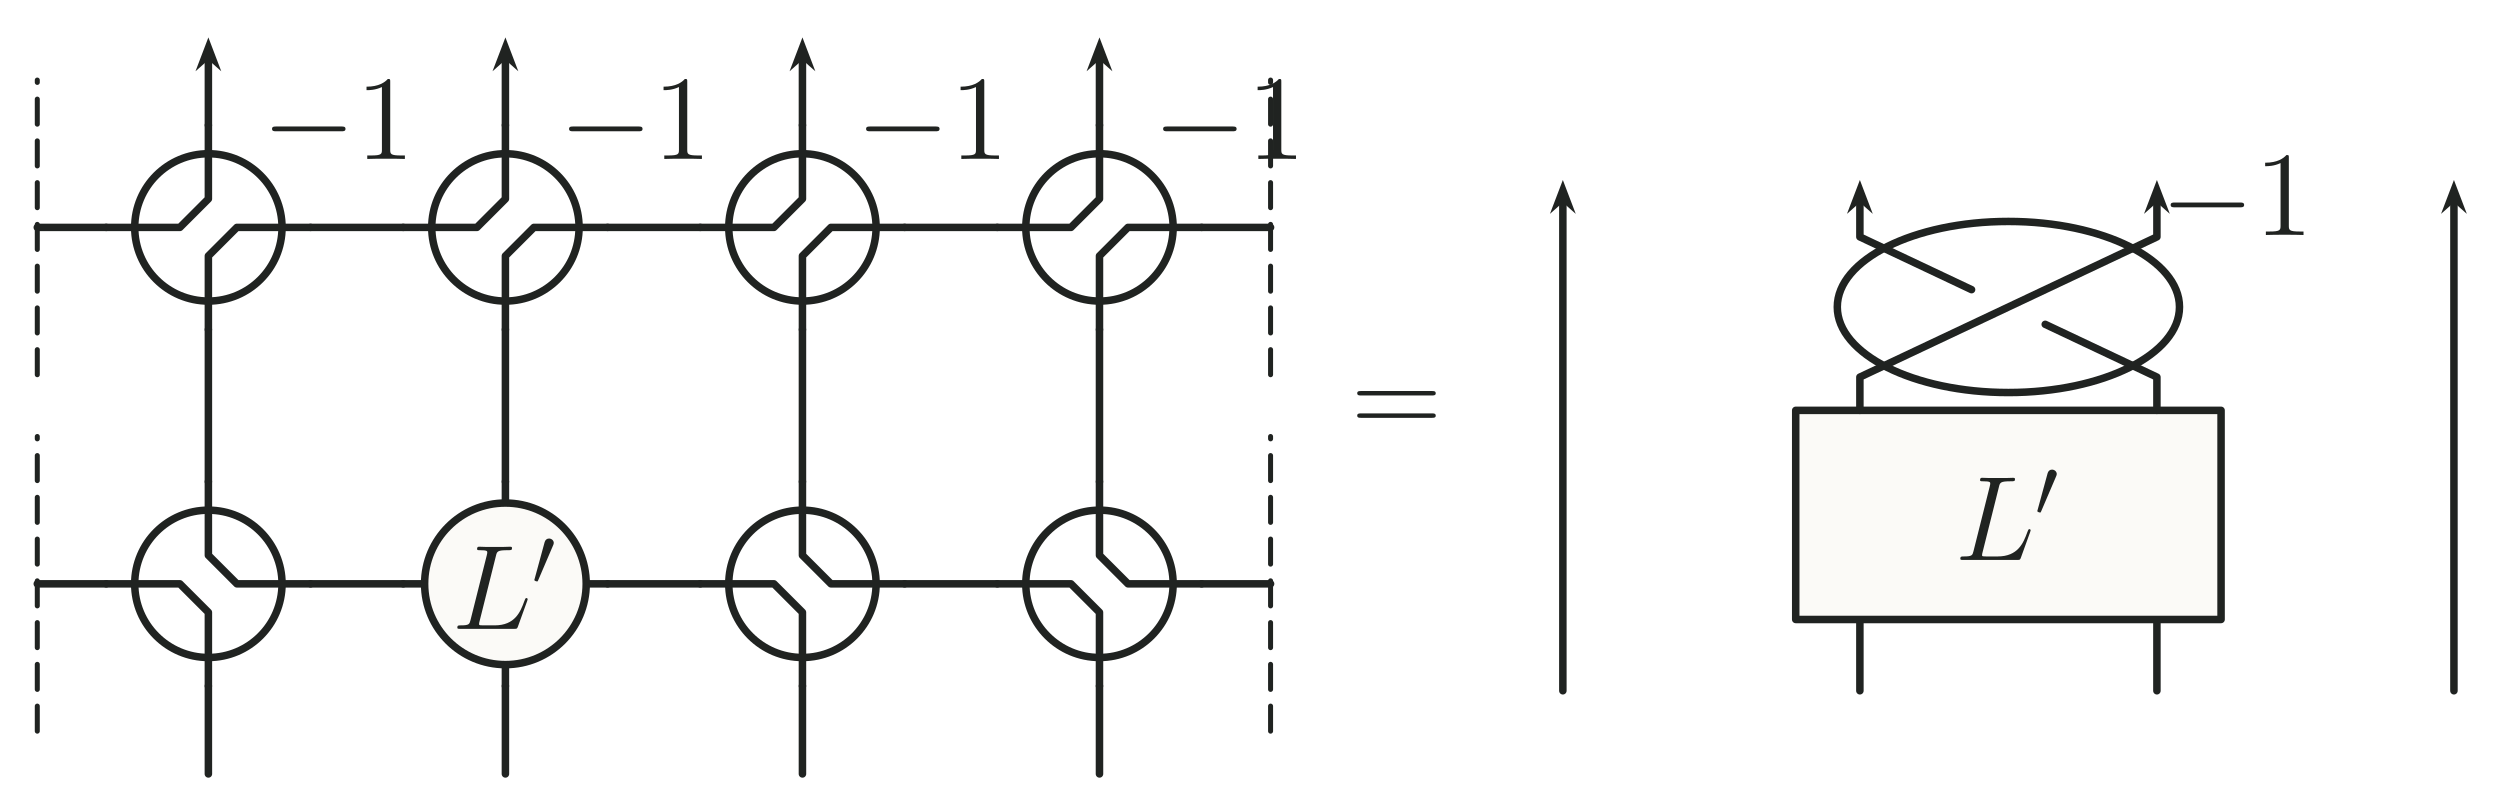
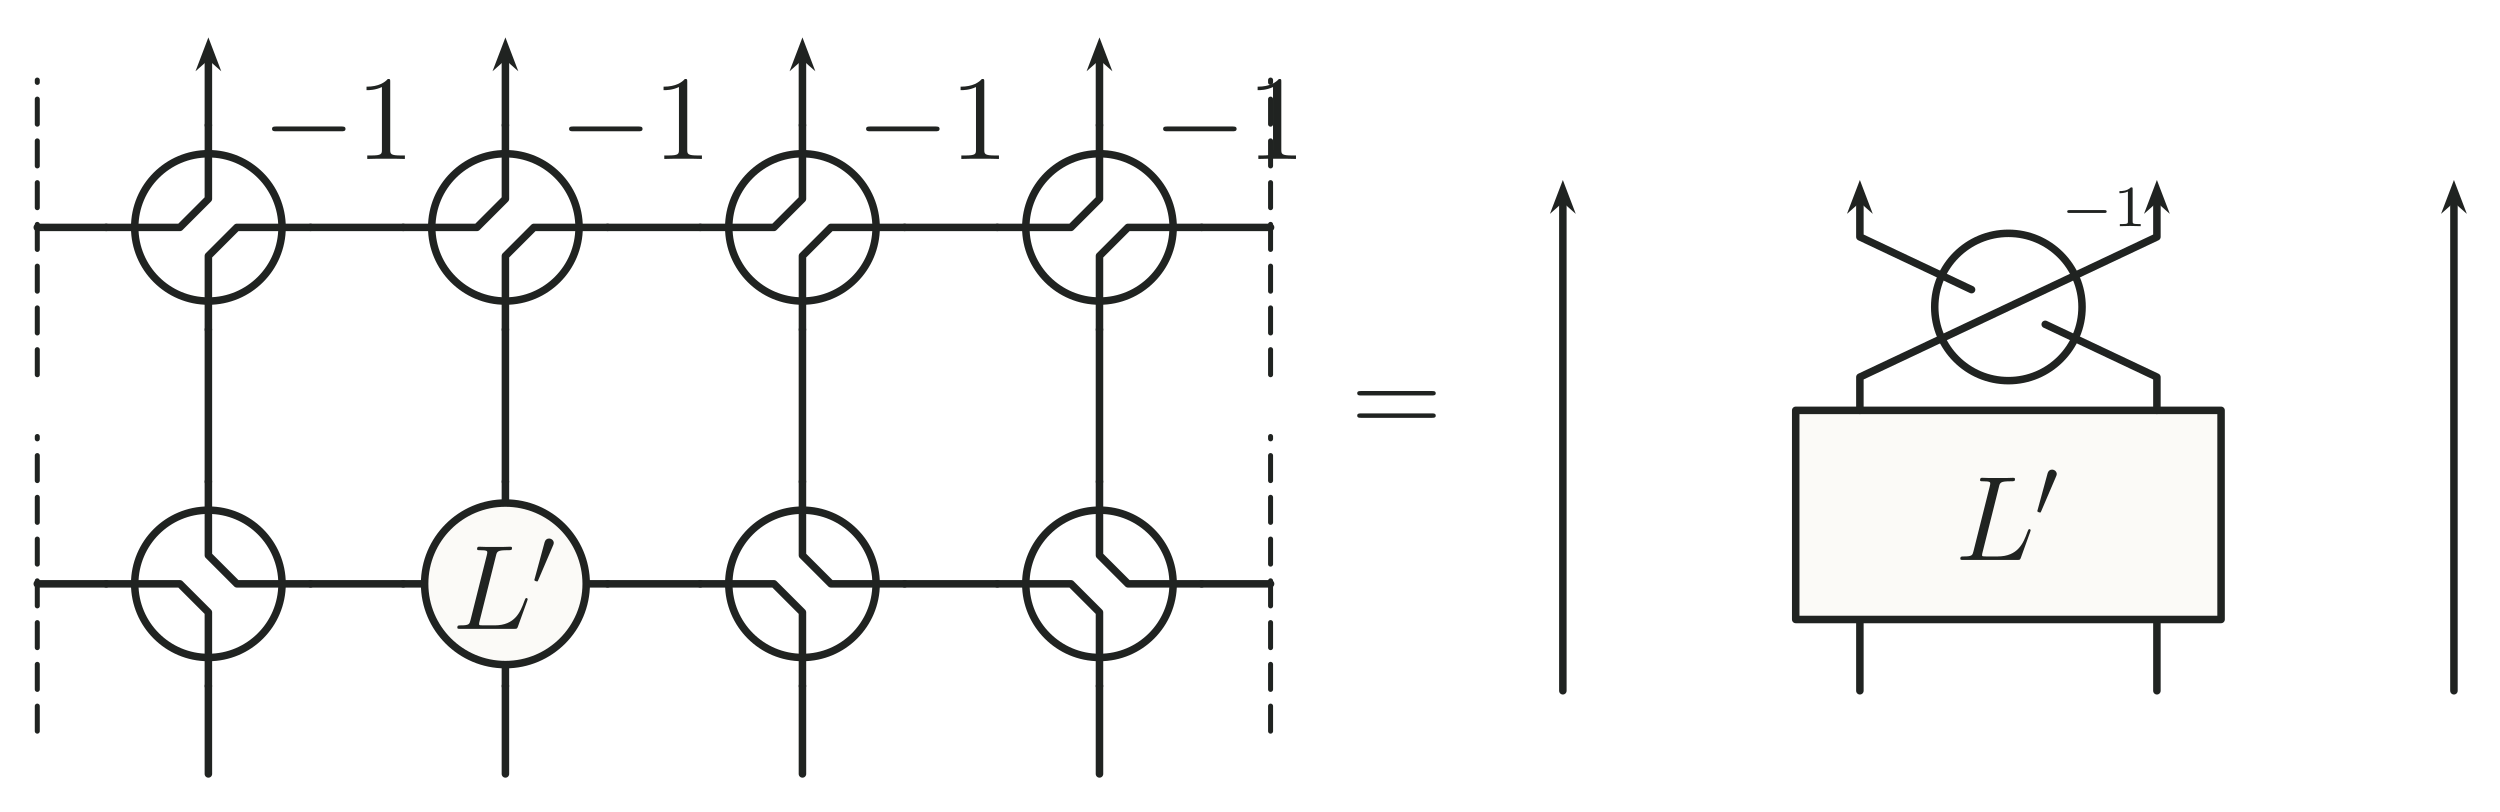
<svg xmlns="http://www.w3.org/2000/svg" xmlns:xlink="http://www.w3.org/1999/xlink" version="1.1" width="298.226pt" height="96.771pt" viewBox="-68.03 -68.03 298.226 96.771">
  <g fill="#202321" stroke="none">
    <defs>
      <path id="g0-0" d="M9.454-3.3C9.698-3.3 9.956-3.3 9.956-3.587S9.698-3.873 9.454-3.873H1.693C1.449-3.873 1.191-3.873 1.191-3.587S1.449-3.3 1.693-3.3H9.454Z" />
      <path id="g0-48" d="M3.63-6.814C3.701-6.987 3.759-7.116 3.759-7.259C3.759-7.675 3.386-8.02 2.941-8.02C2.539-8.02 2.281-7.747 2.181-7.374L.473-1.105C.473-1.076 .416-.918 .416-.904C.416-.746 .789-.646 .904-.646C.99-.646 1.004-.689 1.09-.875L3.63-6.814Z" />
      <path id="g1-76" d="M5.265-8.694C5.394-9.239 5.437-9.382 6.7-9.382C7.087-9.382 7.187-9.382 7.187-9.655C7.187-9.798 7.03-9.798 6.972-9.798C6.685-9.798 6.355-9.77 6.068-9.77H4.146C3.873-9.77 3.558-9.798 3.285-9.798C3.171-9.798 3.013-9.798 3.013-9.526C3.013-9.382 3.142-9.382 3.357-9.382C4.232-9.382 4.232-9.268 4.232-9.11C4.232-9.081 4.232-8.995 4.175-8.78L2.238-1.062C2.109-.56 2.08-.416 1.076-.416C.803-.416 .66-.416 .66-.158C.66 0 .746 0 1.033 0H7.46C7.776 0 7.79-.014 7.89-.273L8.995-3.328C9.024-3.4 9.052-3.486 9.052-3.529C9.052-3.615 8.981-3.673 8.909-3.673C8.895-3.673 8.823-3.673 8.794-3.615C8.766-3.601 8.766-3.572 8.651-3.3C8.192-2.037 7.546-.416 5.122-.416H3.744C3.544-.416 3.515-.416 3.429-.43C3.271-.445 3.257-.473 3.257-.588C3.257-.689 3.285-.775 3.314-.904L5.265-8.694Z" />
      <path id="g2-49" d="M4.132-9.196C4.132-9.526 4.132-9.54 3.845-9.54C3.5-9.153 2.783-8.622 1.306-8.622V-8.206C1.635-8.206 2.353-8.206 3.142-8.579V-1.105C3.142-.588 3.099-.416 1.836-.416H1.392V0C1.779-.029 3.171-.029 3.644-.029S5.495-.029 5.882 0V-.416H5.437C4.175-.416 4.132-.588 4.132-1.105V-9.196Z" />
      <path id="g2-61" d="M9.684-4.648C9.885-4.648 10.143-4.648 10.143-4.906C10.143-5.179 9.899-5.179 9.684-5.179H1.234C1.033-5.179 .775-5.179 .775-4.921C.775-4.648 1.019-4.648 1.234-4.648H9.684ZM9.684-1.98C9.885-1.98 10.143-1.98 10.143-2.238C10.143-2.511 9.899-2.511 9.684-2.511H1.234C1.033-2.511 .775-2.511 .775-2.252C.775-1.98 1.019-1.98 1.234-1.98H9.684Z" />
      <use id="g3-48" xlink:href="#g0-48" transform="scale(.694445)" />
+       <path id="g4-0" d="M5.189-1.576C5.3-1.576 5.467-1.576 5.467-1.743C5.467-1.918 5.307-1.918 5.189-1.918H1.032C.921-1.918 .753-1.918 .753-1.75C.753-1.576 .914-1.576 1.032-1.576H5.189Z" />
+       <path id="g5-49" d="M2.336-4.435C2.336-4.624 2.322-4.631 2.127-4.631C1.681-4.191 1.046-4.184 .76-4.184V-3.933C.928-3.933 1.388-3.933 1.771-4.129V-.572C1.771-.342 1.771-.251 1.074-.251H.809V0C.934-.007 1.792-.028 2.05-.028C2.267-.028 3.145-.007 3.299 0V-.251H3.034C2.336-.251 2.336-.342 2.336-.572V-4.435Z" />
    </defs>
    <g id="page1">
      <g stroke-miterlimit="10" transform="translate(-43.1721,1.615326)scale(0.996264,-0.996264)">
        <g fill="#202321" stroke="#202321">
          <g stroke-width="0.4">
            <g stroke-width="0.9">
              <g stroke-linecap="round">
                <g stroke-linejoin="round">
                  <path d="M8.82 0C8.82 4.871 4.871 8.82 0 8.82S-8.82 4.871-8.82 0S-4.871-8.82 0-8.82S8.82-4.871 8.82 0ZM0 0" fill="none" />
                  <path d="M0-12.234V-3.414L-3.414 0H-12.234" fill="none" />
                  <path d="M12.234 0H3.414L0 3.414V12.234" fill="none" />
                  <path d="M35.566-12.234V12.234" fill="none" />
                  <path d="M23.331 0H47.8" fill="none" />
                  <g fill="#fbfaf7">
                    <path d="M45.24 0C45.24 5.343 40.909 9.674 35.566 9.674C30.223 9.674 25.892 5.343 25.892 0S30.223-9.674 35.566-9.674C40.909-9.674 45.24-5.343 45.24 0ZM35.566 0" />
                  </g>
                  <g transform="translate(29.14432,-5.3906)">
                    <g stroke="none" transform="scale(-1.00375,1.00375)translate(-43.1721,1.615326)scale(-1,-1)">
                      <g fill="#202321">
                        <g stroke="none">
                          <use x="-43.172" y="1.615" xlink:href="#g1-76" />
                          <use x="-33.615" y="-3.591" xlink:href="#g3-48" />
                        </g>
                      </g>
                    </g>
                  </g>
                  <path d="M79.952 0C79.952 4.871 76.003 8.82 71.132 8.82S62.312 4.871 62.312 0S66.26-8.82 71.132-8.82S79.952-4.871 79.952 0ZM71.132 0" fill="none" />
                  <path d="M71.132-12.234V-3.414L67.718 0H58.897" fill="none" />
                  <path d="M83.366 0H74.546L71.132 3.414V12.234" fill="none" />
                  <path d="M115.518 0C115.518 4.871 111.569 8.82 106.698 8.82C101.826 8.82 97.878 4.871 97.878 0S101.826-8.82 106.698-8.82C111.569-8.82 115.518-4.871 115.518 0ZM106.698 0" fill="none" />
                  <path d="M106.698-12.234V-3.414L103.284 0H94.463" fill="none" />
                  <path d="M118.932 0H110.112L106.698 3.414V12.234" fill="none" />
                  <path d="M12.234 0H23.331" fill="none" />
                  <path d="M47.8 0H58.897" fill="none" />
                  <path d="M83.366 0H94.463" fill="none" />
                  <path d="M8.82 42.679C8.82 47.55 4.871 51.499 0 51.499S-8.82 47.55-8.82 42.679C-8.82 37.808-4.871 33.859 0 33.859S8.82 37.808 8.82 42.679ZM0 42.679" fill="none" />
                  <g transform="translate(6.42526,50.87311)">
                    <g stroke="none" transform="scale(-1.00375,1.00375)translate(-43.1721,1.615326)scale(-1,-1)">
                      <g fill="#202321">
                        <g stroke="none">
                          <use x="-43.172" y="1.615" xlink:href="#g0-0" />
                          <use x="-32.014" y="1.615" xlink:href="#g2-49" />
                        </g>
                      </g>
                    </g>
                  </g>
                  <path d="M0 30.445V39.265L3.414 42.679H12.234" fill="none" />
                  <path d="M-12.234 42.679H-3.414L0 46.093V54.914" fill="none" />
                  <path d="M44.386 42.679C44.386 47.55 40.437 51.499 35.566 51.499C30.695 51.499 26.746 47.55 26.746 42.679C26.746 37.808 30.695 33.859 35.566 33.859C40.437 33.859 44.386 37.808 44.386 42.679ZM35.566 42.679" fill="none" />
                  <g transform="translate(41.99118,50.87311)">
                    <g stroke="none" transform="scale(-1.00375,1.00375)translate(-43.1721,1.615326)scale(-1,-1)">
                      <g fill="#202321">
                        <g stroke="none">
                          <use x="-43.172" y="1.615" xlink:href="#g0-0" />
                          <use x="-32.014" y="1.615" xlink:href="#g2-49" />
                        </g>
                      </g>
                    </g>
                  </g>
                  <path d="M35.566 30.445V39.265L38.98 42.679H47.8" fill="none" />
                  <path d="M23.331 42.679H32.152L35.566 46.093V54.914" fill="none" />
                  <path d="M79.952 42.679C79.952 47.55 76.003 51.499 71.132 51.499S62.312 47.55 62.312 42.679C62.312 37.808 66.26 33.859 71.132 33.859S79.952 37.808 79.952 42.679ZM71.132 42.679" fill="none" />
                  <g transform="translate(77.55711,50.87311)">
                    <g stroke="none" transform="scale(-1.00375,1.00375)translate(-43.1721,1.615326)scale(-1,-1)">
                      <g fill="#202321">
                        <g stroke="none">
                          <use x="-43.172" y="1.615" xlink:href="#g0-0" />
                          <use x="-32.014" y="1.615" xlink:href="#g2-49" />
                        </g>
                      </g>
                    </g>
                  </g>
                  <path d="M71.132 30.445V39.265L74.546 42.679H83.366" fill="none" />
                  <path d="M58.897 42.679H67.718L71.132 46.093V54.914" fill="none" />
                  <path d="M115.518 42.679C115.518 47.55 111.569 51.499 106.698 51.499C101.826 51.499 97.878 47.55 97.878 42.679C97.878 37.808 101.826 33.859 106.698 33.859C111.569 33.859 115.518 37.808 115.518 42.679ZM106.698 42.679" fill="none" />
                  <g transform="translate(113.1231,50.87311)">
                    <g stroke="none" transform="scale(-1.00375,1.00375)translate(-43.1721,1.615326)scale(-1,-1)">
                      <g fill="#202321">
                        <g stroke="none">
                          <use x="-43.172" y="1.615" xlink:href="#g0-0" />
                          <use x="-32.014" y="1.615" xlink:href="#g2-49" />
                        </g>
                      </g>
                    </g>
                  </g>
                  <path d="M106.698 30.445V39.265L110.112 42.679H118.932" fill="none" />
                  <path d="M94.463 42.679H103.284L106.698 46.093V54.914" fill="none" />
                  <path d="M12.234 42.679H23.331" fill="none" />
                  <path d="M47.8 42.679H58.897" fill="none" />
                  <path d="M83.366 42.679H94.463" fill="none" />
                  <path d="M0 12.234V30.445" fill="none" />
                  <path d="M0-12.234V-22.762" fill="none" />
                  <path d="M0 54.914V63.019" fill="none" />
                  <g transform="matrix(0.0,1.0,-1.0,0.0,0.0,61.44139)">
                    <g stroke-dasharray="none" stroke-dashoffset="0.0">
                      <g stroke-linejoin="miter">
                        <g stroke-width="0.675">
                          <path d="M3.039 0L1.09 .742L1.747 0L1.09-.742Z" />
                        </g>
                      </g>
                    </g>
                  </g>
                  <path d="M35.566 12.234V30.445" fill="none" />
                  <path d="M35.566-12.234V-22.762" fill="none" />
                  <path d="M35.566 54.914V63.019" fill="none" />
                  <g transform="matrix(0.0,1.0,-1.0,0.0,35.56592,61.44139)">
                    <g stroke-dasharray="none" stroke-dashoffset="0.0">
                      <g stroke-linejoin="miter">
                        <g stroke-width="0.675">
                          <path d="M3.039 0L1.09 .742L1.747 0L1.09-.742Z" />
                        </g>
                      </g>
                    </g>
                  </g>
                  <path d="M71.132 12.234V30.445" fill="none" />
                  <path d="M71.132-12.234V-22.762" fill="none" />
                  <path d="M71.132 54.914V63.019" fill="none" />
                  <g transform="matrix(0.0,1.0,-1.0,0.0,71.13185,61.44139)">
                    <g stroke-dasharray="none" stroke-dashoffset="0.0">
                      <g stroke-linejoin="miter">
                        <g stroke-width="0.675">
                          <path d="M3.039 0L1.09 .742L1.747 0L1.09-.742Z" />
                        </g>
                      </g>
                    </g>
                  </g>
                  <path d="M106.698 12.234V30.445" fill="none" />
                  <path d="M106.698-12.234V-22.762" fill="none" />
                  <path d="M106.698 54.914V63.019" fill="none" />
                  <g transform="matrix(0.0,1.0,-1.0,0.0,106.6978,61.44139)">
                    <g stroke-dasharray="none" stroke-dashoffset="0.0">
                      <g stroke-linejoin="miter">
                        <g stroke-width="0.675">
                          <path d="M3.039 0L1.09 .742L1.747 0L1.09-.742Z" />
                        </g>
                      </g>
                    </g>
                  </g>
                  <path d="M-12.234 0H-20.486" fill="none" />
                  <path d="M118.932 0H127.184" fill="none" />
                  <g stroke-dasharray="3.0,2.0" stroke-dashoffset="0.0">
                    <g stroke-width="0.6">
                      <path d="M-20.486-17.641V17.641" fill="none" />
                    </g>
                  </g>
                  <g stroke-dasharray="3.0,2.0" stroke-dashoffset="0.0">
                    <g stroke-width="0.6">
                      <path d="M127.184-17.641V17.641" fill="none" />
                    </g>
                  </g>
                  <path d="M-12.234 42.679H-20.486" fill="none" />
                  <path d="M118.932 42.679H127.184" fill="none" />
                  <g stroke-dasharray="3.0,2.0" stroke-dashoffset="0.0">
                    <g stroke-width="0.6">
                      <path d="M-20.486 25.039V60.32" fill="none" />
                    </g>
                  </g>
                  <g stroke-dasharray="3.0,2.0" stroke-dashoffset="0.0">
                    <g stroke-width="0.6">
                      <path d="M127.184 25.039V60.32" fill="none" />
                    </g>
                  </g>
                  <g transform="translate(136.7805,17.88753)">
                    <g stroke="none" transform="scale(-1.00375,1.00375)translate(-43.1721,1.615326)scale(-1,-1)">
                      <g fill="#202321">
                        <g stroke="none">
                          <use x="-43.172" y="1.615" xlink:href="#g2-61" />
                        </g>
                      </g>
                    </g>
                  </g>
                  <path d="M162.181-12.804V45.948" fill="none" />
                  <g transform="matrix(0.0,1.0,-1.0,0.0,162.1806,44.37001)">
                    <g stroke-dasharray="none" stroke-dashoffset="0.0">
                      <g stroke-linejoin="miter">
                        <g stroke-width="0.675">
                          <path d="M3.039 0L1.09 .742L1.747 0L1.09-.742Z" />
                        </g>
                      </g>
                    </g>
                  </g>
                  <path d="M268.878-12.804V45.948" fill="none" />
                  <g transform="matrix(0.0,1.0,-1.0,0.0,268.8784,44.37001)">
                    <g stroke-dasharray="none" stroke-dashoffset="0.0">
                      <g stroke-linejoin="miter">
                        <g stroke-width="0.675">
                          <path d="M3.039 0L1.09 .742L1.747 0L1.09-.742Z" />
                        </g>
                      </g>
                    </g>
                  </g>
                  <path d="M197.747-12.804V-4.268" fill="none" />
                  <path d="M233.312-12.804V-4.268" fill="none" />
                  <g fill="#fbfaf7">
                    <path d="M190.064-4.268V20.771H240.995V-4.268ZM240.995 20.771" />
                  </g>
                  <g transform="translate(209.1079,2.86095)">
                    <g stroke="none" transform="scale(-1.00375,1.00375)translate(-43.1721,1.615326)scale(-1,-1)">
                      <g fill="#202321">
                        <g stroke="none">
                          <use x="-43.172" y="1.615" xlink:href="#g1-76" />
                          <use x="-33.615" y="-3.591" xlink:href="#g3-48" />
                        </g>
                      </g>
                    </g>
                  </g>
-                   <path d="M236.016 33.148C236.016 38.805 226.844 43.391 215.53 43.391C204.215 43.391 195.043 38.805 195.043 33.148C195.043 27.491 204.215 22.905 215.53 22.905C226.844 22.905 236.016 27.491 236.016 33.148ZM215.53 33.148" fill="none" />
-                   <g transform="translate(233.7625,41.76846)">
-                     <g stroke="none" transform="scale(-1.00375,1.00375)translate(-43.1721,1.615326)scale(-1,-1)">
-                       <g fill="#202321">
-                         <g stroke="none">
-                           <use x="-43.172" y="1.615" xlink:href="#g0-0" />
-                           <use x="-32.014" y="1.615" xlink:href="#g2-49" />
+                   <path d="M224.35 33.148C224.35 38.019 220.401 41.968 215.53 41.968S206.709 38.019 206.709 33.148C206.709 28.276 210.658 24.327 215.53 24.327S224.35 28.276 224.35 33.148ZM215.53 33.148" fill="none" />
+                   <g transform="translate(221.8124,42.82452)">
+                     <g stroke="none" transform="scale(-1.00375,1.00375)translate(-43.1721,1.615326)scale(-1,-1)">
+                       <g fill="#202321">
+                         <g stroke="none">
+                           <use x="-43.172" y="1.615" xlink:href="#g4-0" />
+                           <use x="-36.945" y="1.615" xlink:href="#g5-49" />
                        </g>
                      </g>
                    </g>
                  </g>
                  <path d="M197.747 20.771V24.754L233.312 41.541V45.948" fill="none" />
                  <g transform="matrix(0.0,1.0,-1.0,0.0,233.3125,44.37001)">
                    <g stroke-dasharray="none" stroke-dashoffset="0.0">
                      <g stroke-linejoin="miter">
                        <g stroke-width="0.675">
                          <path d="M3.039 0L1.09 .742L1.747 0L1.09-.742Z" />
                        </g>
                      </g>
                    </g>
                  </g>
                  <path d="M233.312 20.771V24.754L219.94 31.071" fill="none" />
                  <path d="M211.119 35.225L197.747 41.541V45.948" fill="none" />
                  <g transform="matrix(0.0,1.0,-1.0,0.0,197.7465,44.37001)">
                    <g stroke-dasharray="none" stroke-dashoffset="0.0">
                      <g stroke-linejoin="miter">
                        <g stroke-width="0.675">
                          <path d="M3.039 0L1.09 .742L1.747 0L1.09-.742Z" />
                        </g>
                      </g>
                    </g>
                  </g>
                </g>
              </g>
            </g>
          </g>
        </g>
      </g>
    </g>
  </g>
</svg>
